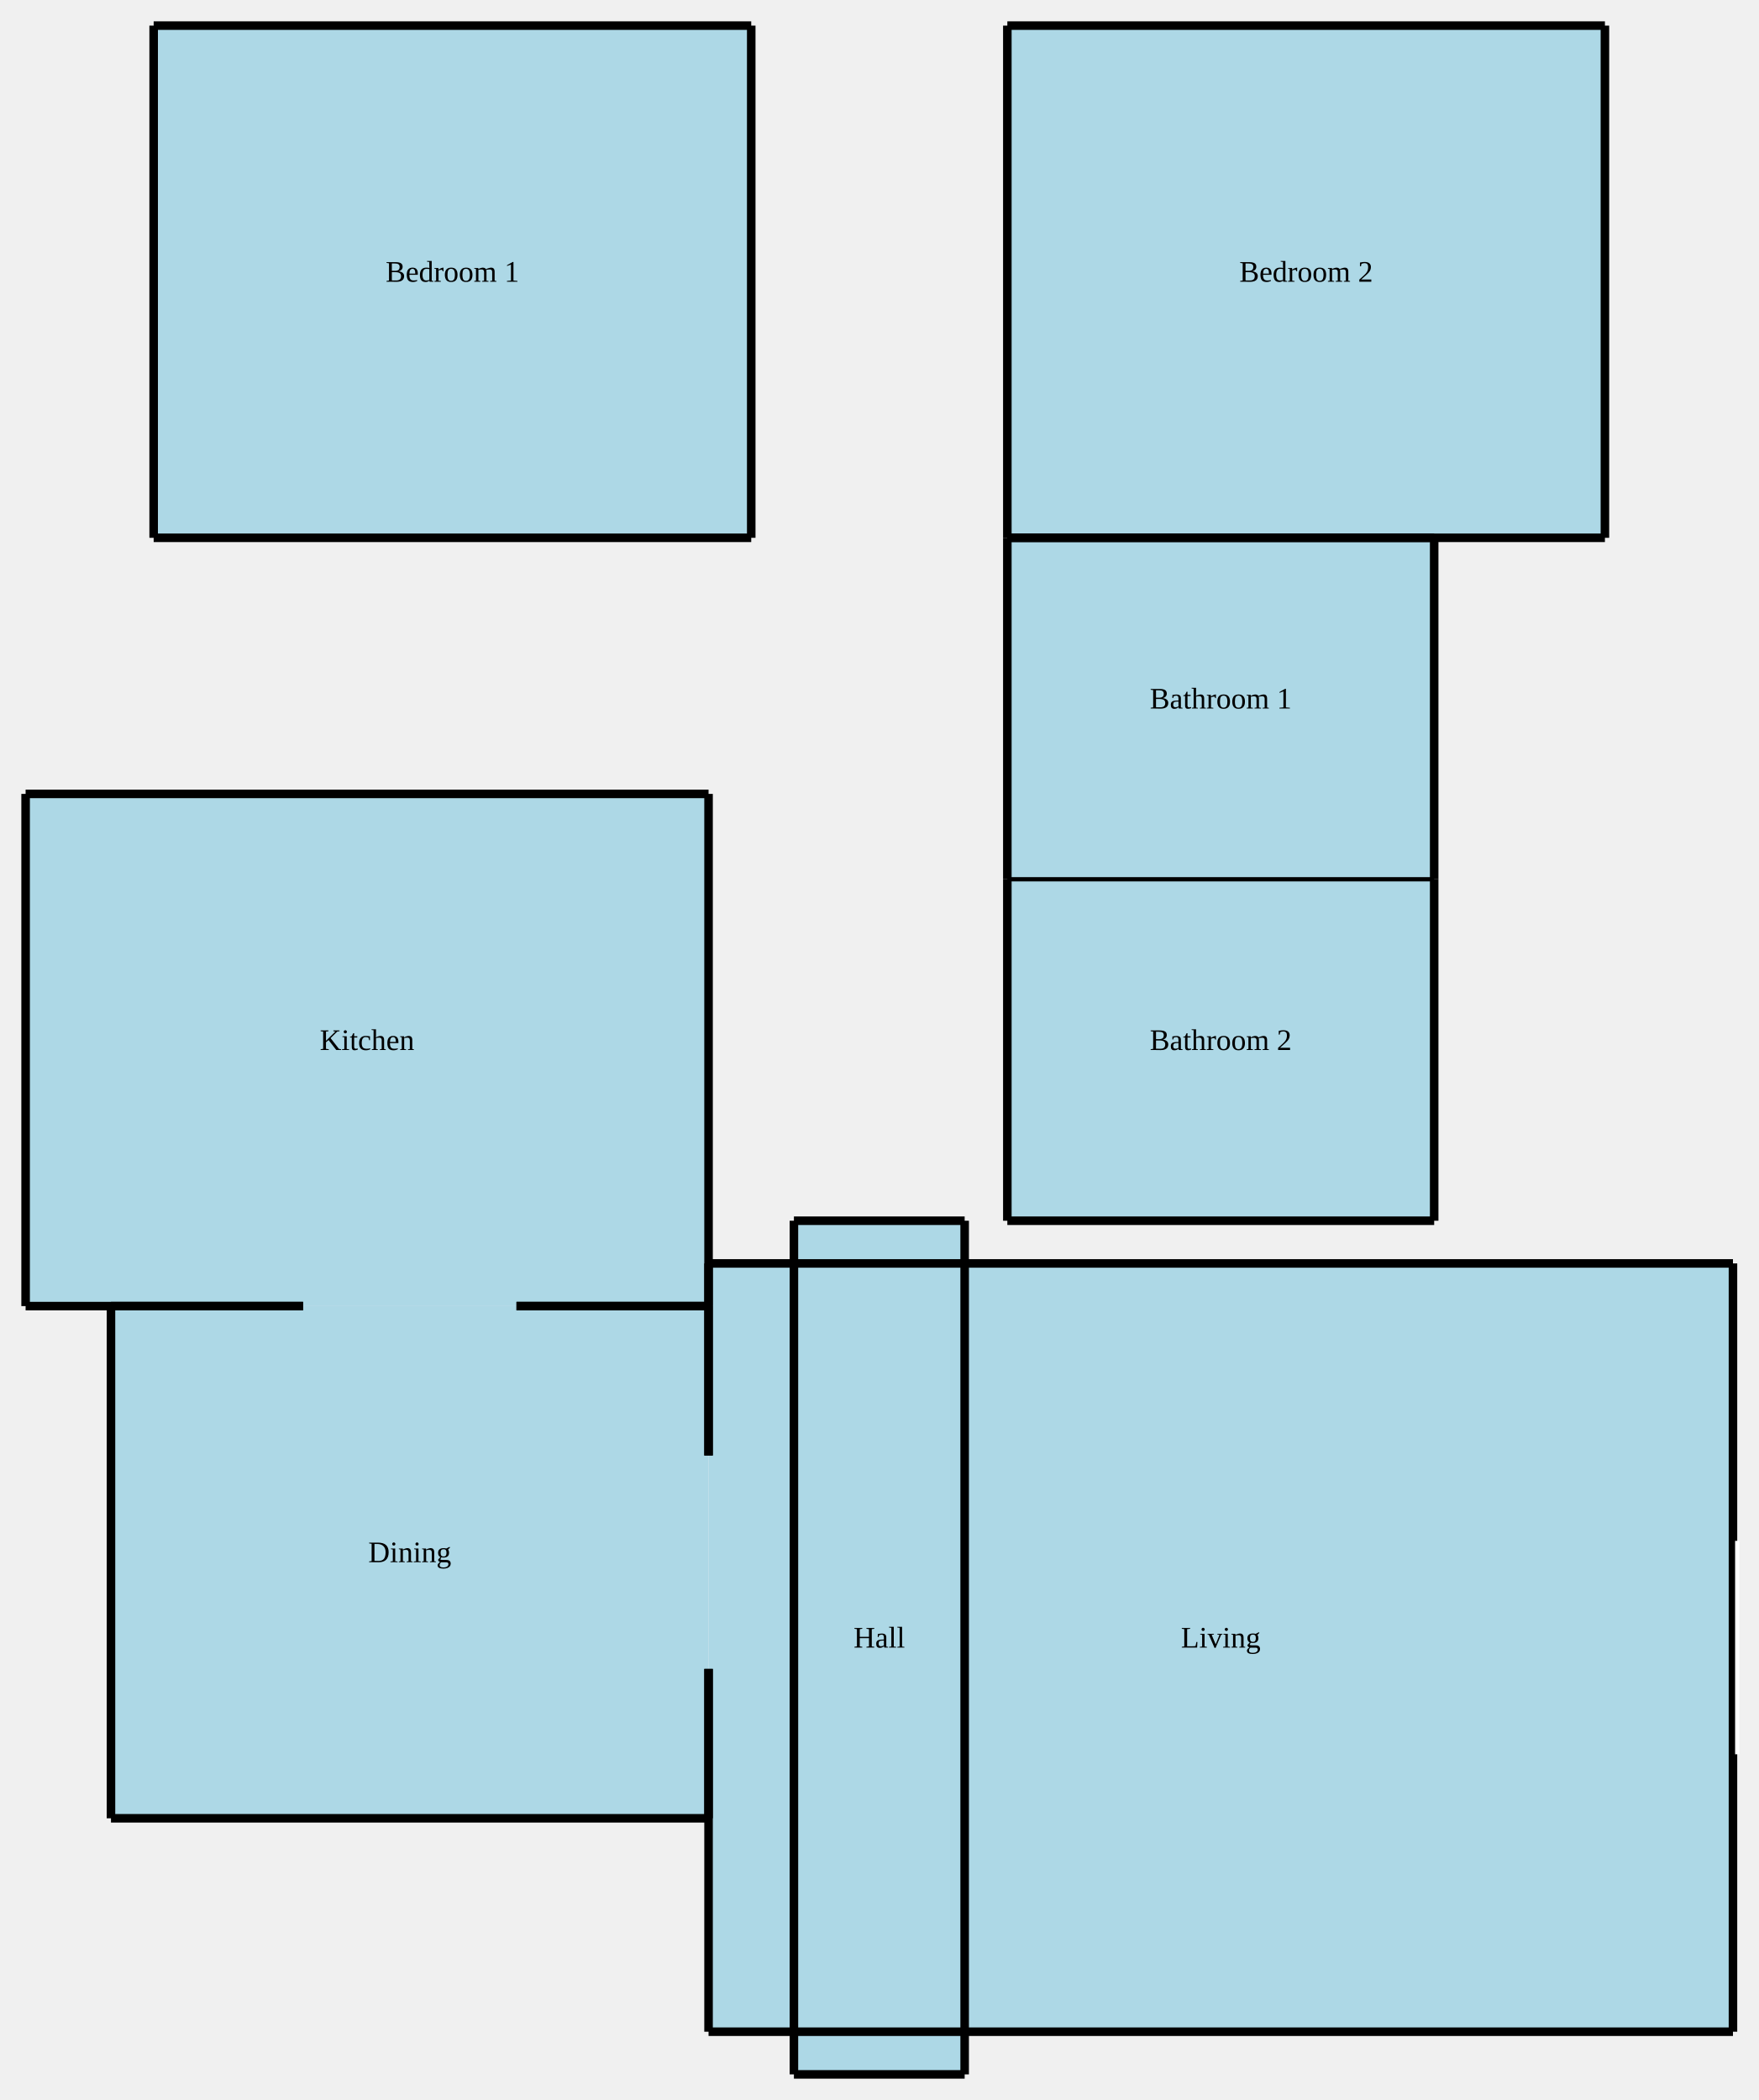
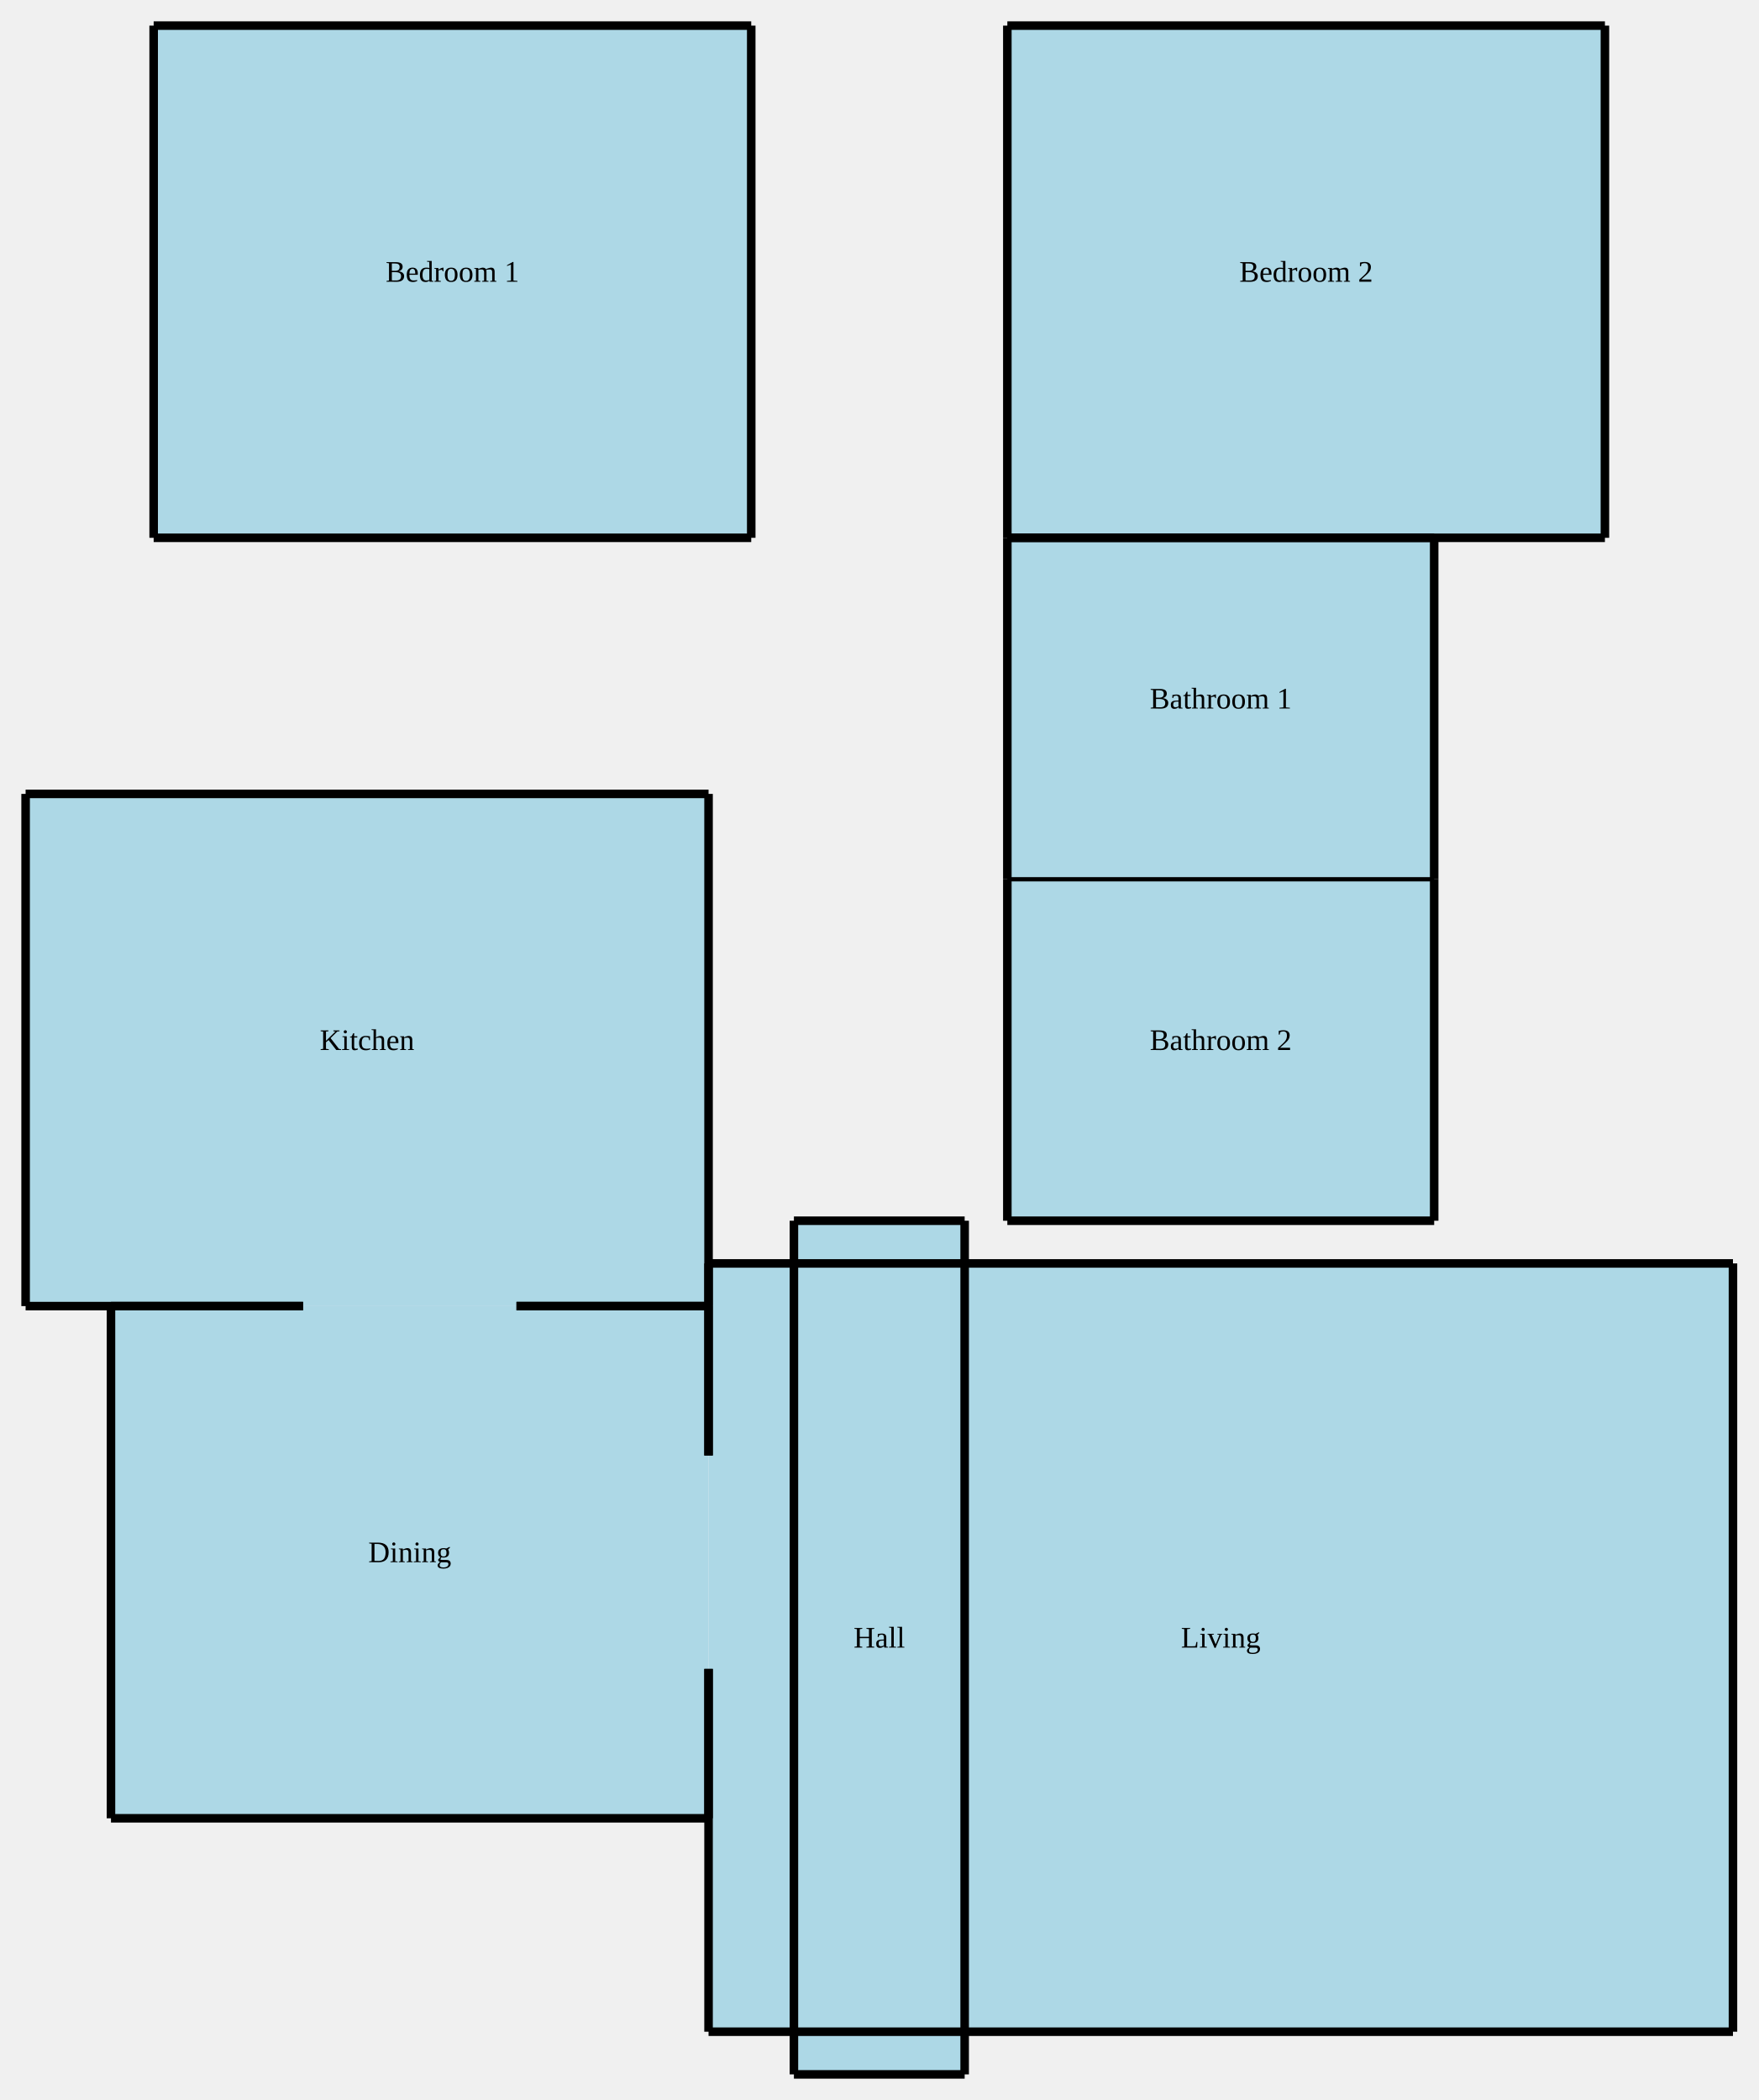
<svg xmlns="http://www.w3.org/2000/svg" baseProfile="full" height="984" version="1.1" width="824">
  <defs />
  <rect fill="lightblue" height="360" stroke="none" width="480" x="332" y="592" />
  <text alignment-baseline="middle" font-size="14" text-anchor="middle" x="572.0" y="772.0">Living</text>
  <rect fill="lightblue" height="240" stroke="none" width="320" x="12" y="372" />
  <text alignment-baseline="middle" font-size="14" text-anchor="middle" x="172.0" y="492.0">Kitchen</text>
  <rect fill="lightblue" height="240" stroke="none" width="280" x="52" y="612" />
  <text alignment-baseline="middle" font-size="14" text-anchor="middle" x="192.0" y="732.0">Dining</text>
  <rect fill="lightblue" height="400" stroke="none" width="80" x="372.0" y="572" />
  <text alignment-baseline="middle" font-size="14" text-anchor="middle" x="412.0" y="772.0">Hall</text>
  <rect fill="lightblue" height="240" stroke="none" width="280" x="72" y="12" />
  <text alignment-baseline="middle" font-size="14" text-anchor="middle" x="212.0" y="132.0">Bedroom 1</text>
  <rect fill="lightblue" height="240" stroke="none" width="280" x="472" y="12" />
  <text alignment-baseline="middle" font-size="14" text-anchor="middle" x="612.0" y="132.0">Bedroom 2</text>
  <rect fill="lightblue" height="160" stroke="none" width="200" x="472" y="252" />
  <text alignment-baseline="middle" font-size="14" text-anchor="middle" x="572.0" y="332.0">Bathroom 1</text>
  <rect fill="lightblue" height="160" stroke="none" width="200" x="472" y="412" />
  <text alignment-baseline="middle" font-size="14" text-anchor="middle" x="572.0" y="492.0">Bathroom 2</text>
  <line stroke="black" stroke-width="4" x1="332" x2="812" y1="592" y2="592" />
  <line stroke="black" stroke-width="4" x1="332" x2="812" y1="952" y2="952" />
  <line stroke="black" stroke-width="4" x1="332" x2="332" y1="592" y2="682.0" />
  <line stroke="black" stroke-width="4" x1="332" x2="332" y1="782.0" y2="952" />
  <line stroke="black" stroke-width="4" x1="812" x2="812" y1="592" y2="952" />
  <line stroke="black" stroke-width="4" x1="12" x2="332" y1="372" y2="372" />
  <line stroke="black" stroke-width="4" x1="12" x2="142.0" y1="612" y2="612" />
  <line stroke="black" stroke-width="4" x1="242.0" x2="332" y1="612" y2="612" />
  <line stroke="black" stroke-width="4" x1="12" x2="12" y1="372" y2="612" />
  <line stroke="black" stroke-width="4" x1="332" x2="332" y1="372" y2="612" />
  <line stroke="black" stroke-width="4" x1="52" x2="142.0" y1="612" y2="612" />
  <line stroke="black" stroke-width="4" x1="242.0" x2="332" y1="612" y2="612" />
  <line stroke="black" stroke-width="4" x1="52" x2="332" y1="852" y2="852" />
  <line stroke="black" stroke-width="4" x1="52" x2="52" y1="612" y2="852" />
  <line stroke="black" stroke-width="4" x1="332" x2="332" y1="612" y2="682.0" />
  <line stroke="black" stroke-width="4" x1="332" x2="332" y1="782.0" y2="852" />
  <line stroke="black" stroke-width="4" x1="372.0" x2="452.0" y1="572" y2="572" />
  <line stroke="black" stroke-width="4" x1="372.0" x2="452.0" y1="972" y2="972" />
  <line stroke="black" stroke-width="4" x1="372.0" x2="372.0" y1="572" y2="972" />
  <line stroke="black" stroke-width="4" x1="452.0" x2="452.0" y1="572" y2="972" />
  <line stroke="black" stroke-width="4" x1="72" x2="352" y1="12" y2="12" />
  <line stroke="black" stroke-width="4" x1="72" x2="352" y1="252" y2="252" />
  <line stroke="black" stroke-width="4" x1="72" x2="72" y1="12" y2="252" />
  <line stroke="black" stroke-width="4" x1="352" x2="352" y1="12" y2="252" />
  <line stroke="black" stroke-width="4" x1="472" x2="752" y1="12" y2="12" />
  <line stroke="black" stroke-width="4" x1="472" x2="752" y1="252" y2="252" />
  <line stroke="black" stroke-width="4" x1="472" x2="472" y1="12" y2="252" />
  <line stroke="black" stroke-width="4" x1="752" x2="752" y1="12" y2="252" />
  <line stroke="black" stroke-width="4" x1="472" x2="672" y1="252" y2="252" />
  <line stroke="black" stroke-width="2" x1="472" x2="672" y1="412" y2="412" />
  <line stroke="black" stroke-width="4" x1="472" x2="472" y1="252" y2="412" />
  <line stroke="black" stroke-width="4" x1="672" x2="672" y1="252" y2="412" />
  <line stroke="black" stroke-width="4" x1="472" x2="672" y1="572" y2="572" />
  <line stroke="black" stroke-width="4" x1="472" x2="472" y1="412" y2="572" />
  <line stroke="black" stroke-width="4" x1="672" x2="672" y1="412" y2="572" />
-   <rect fill="white" height="100" stroke="none" width="2" x="813.0" y="722.0" />
</svg>
